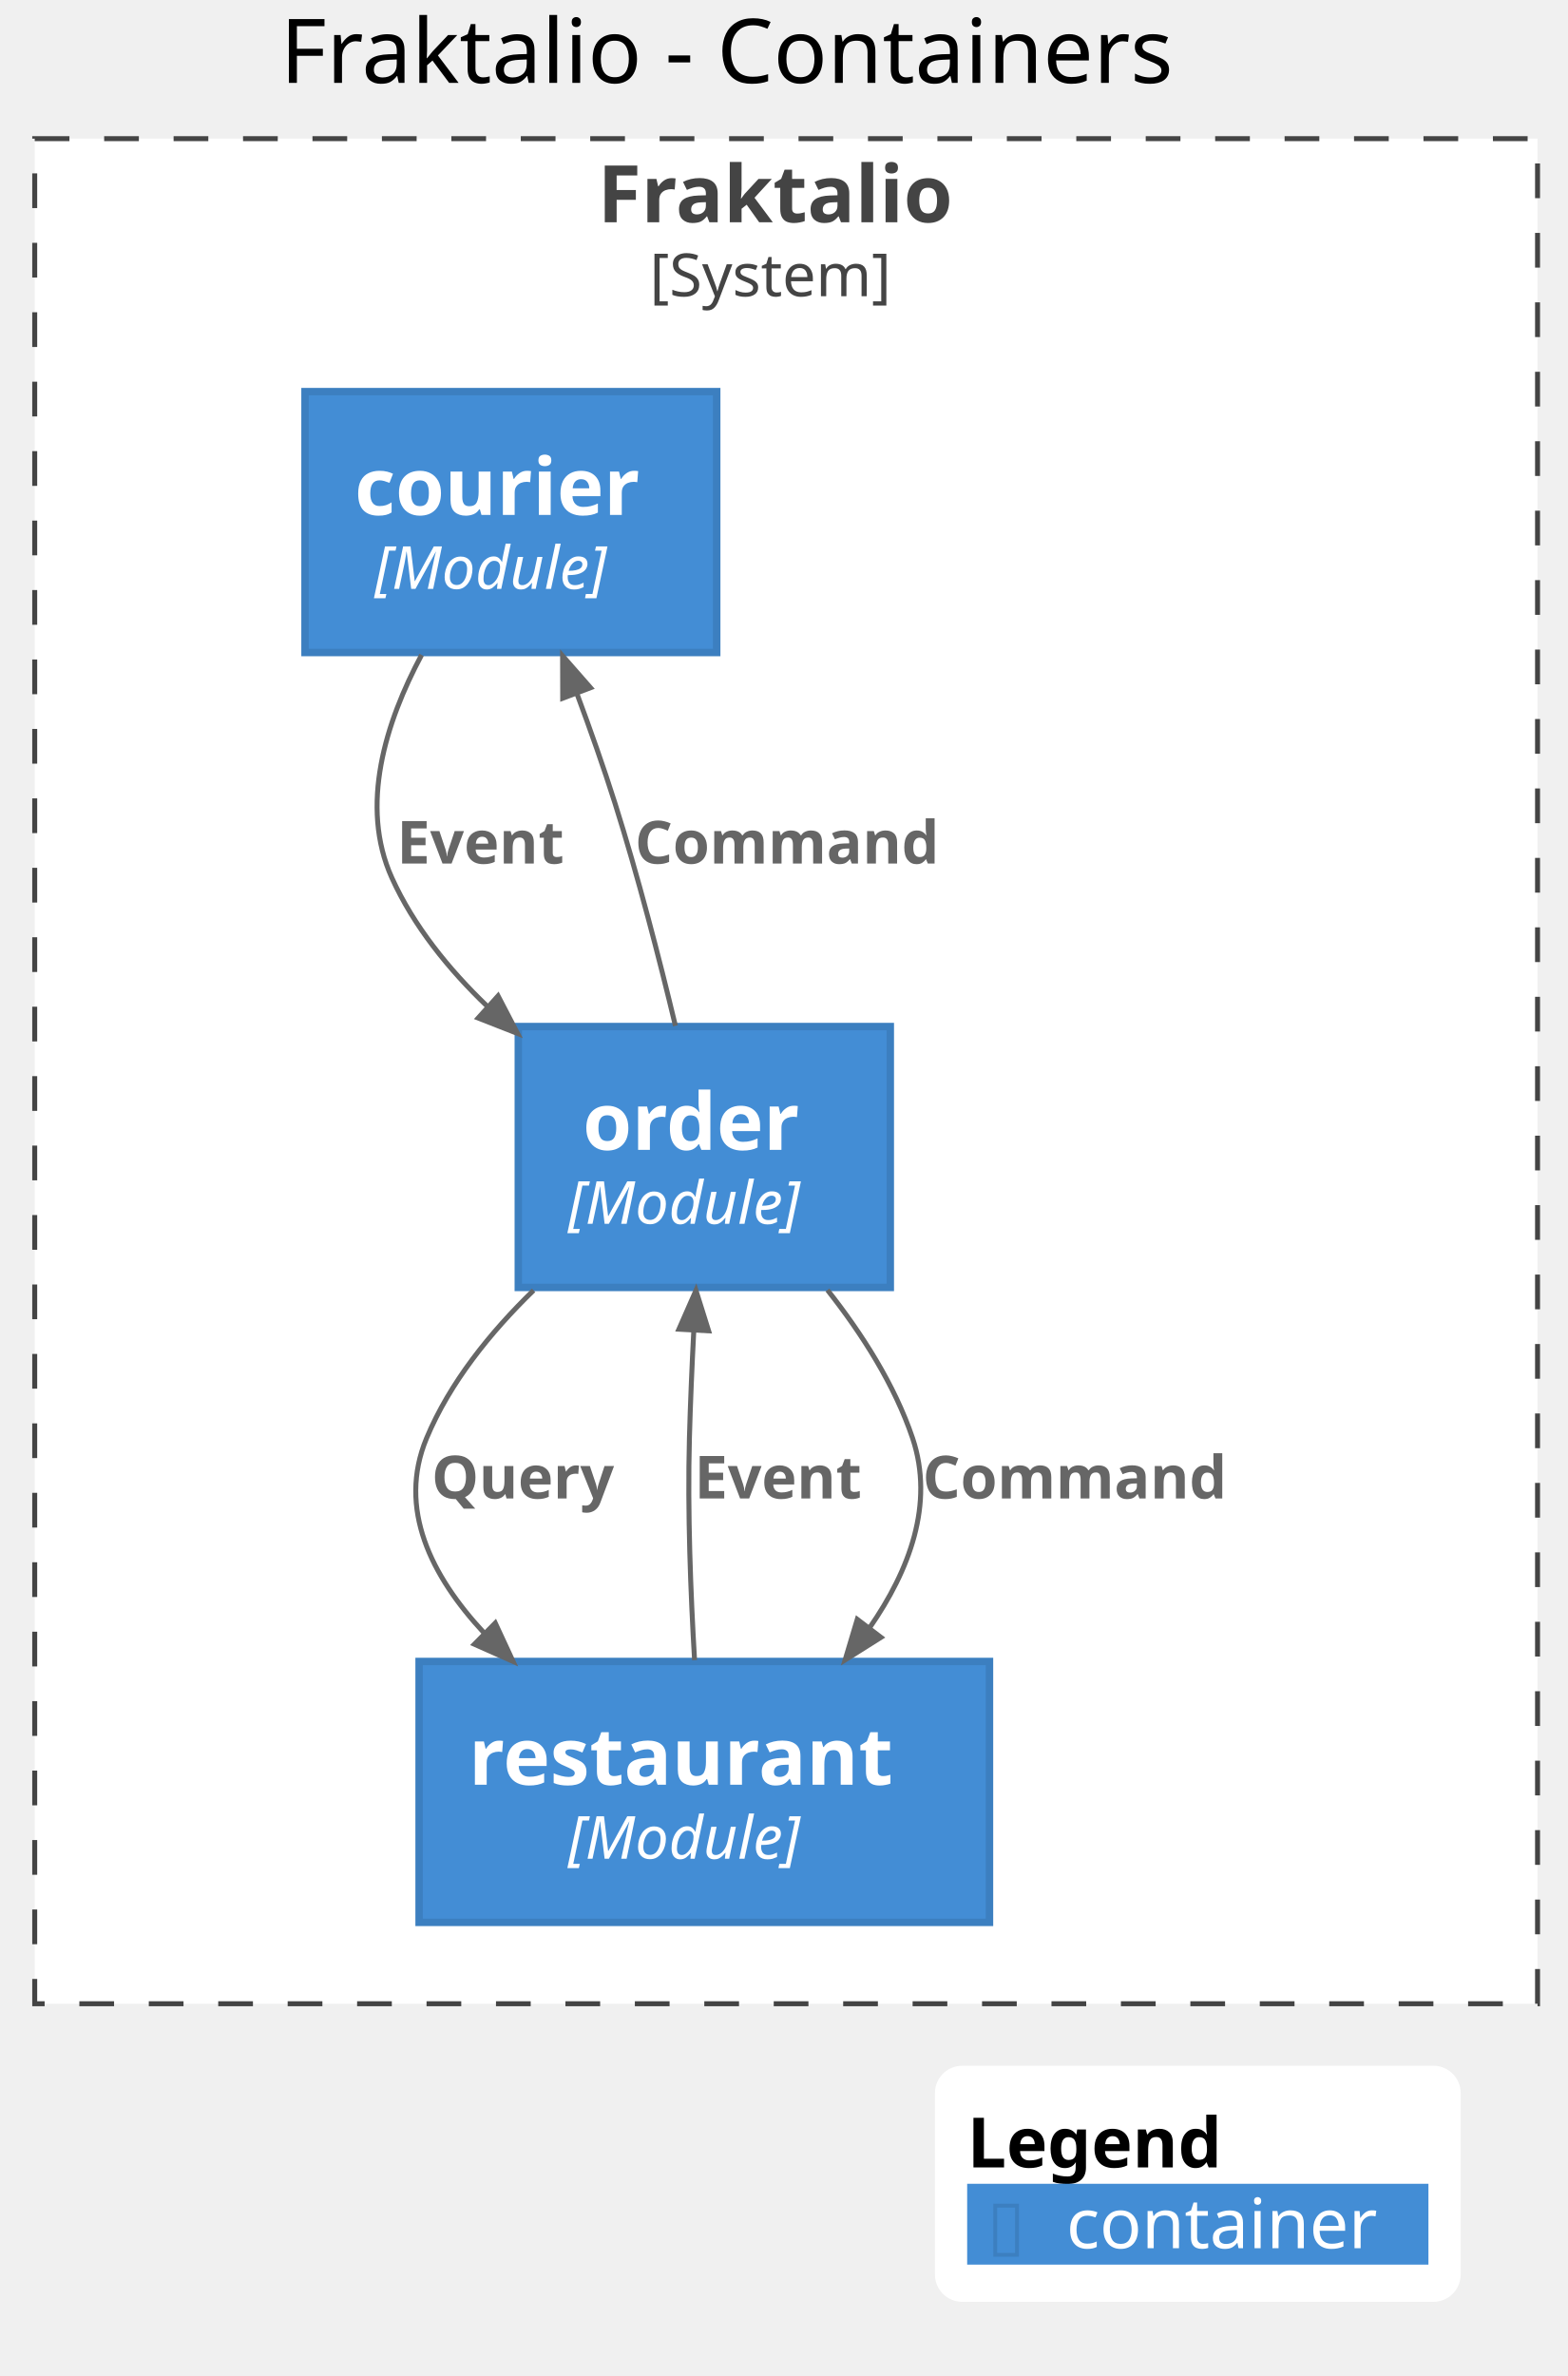
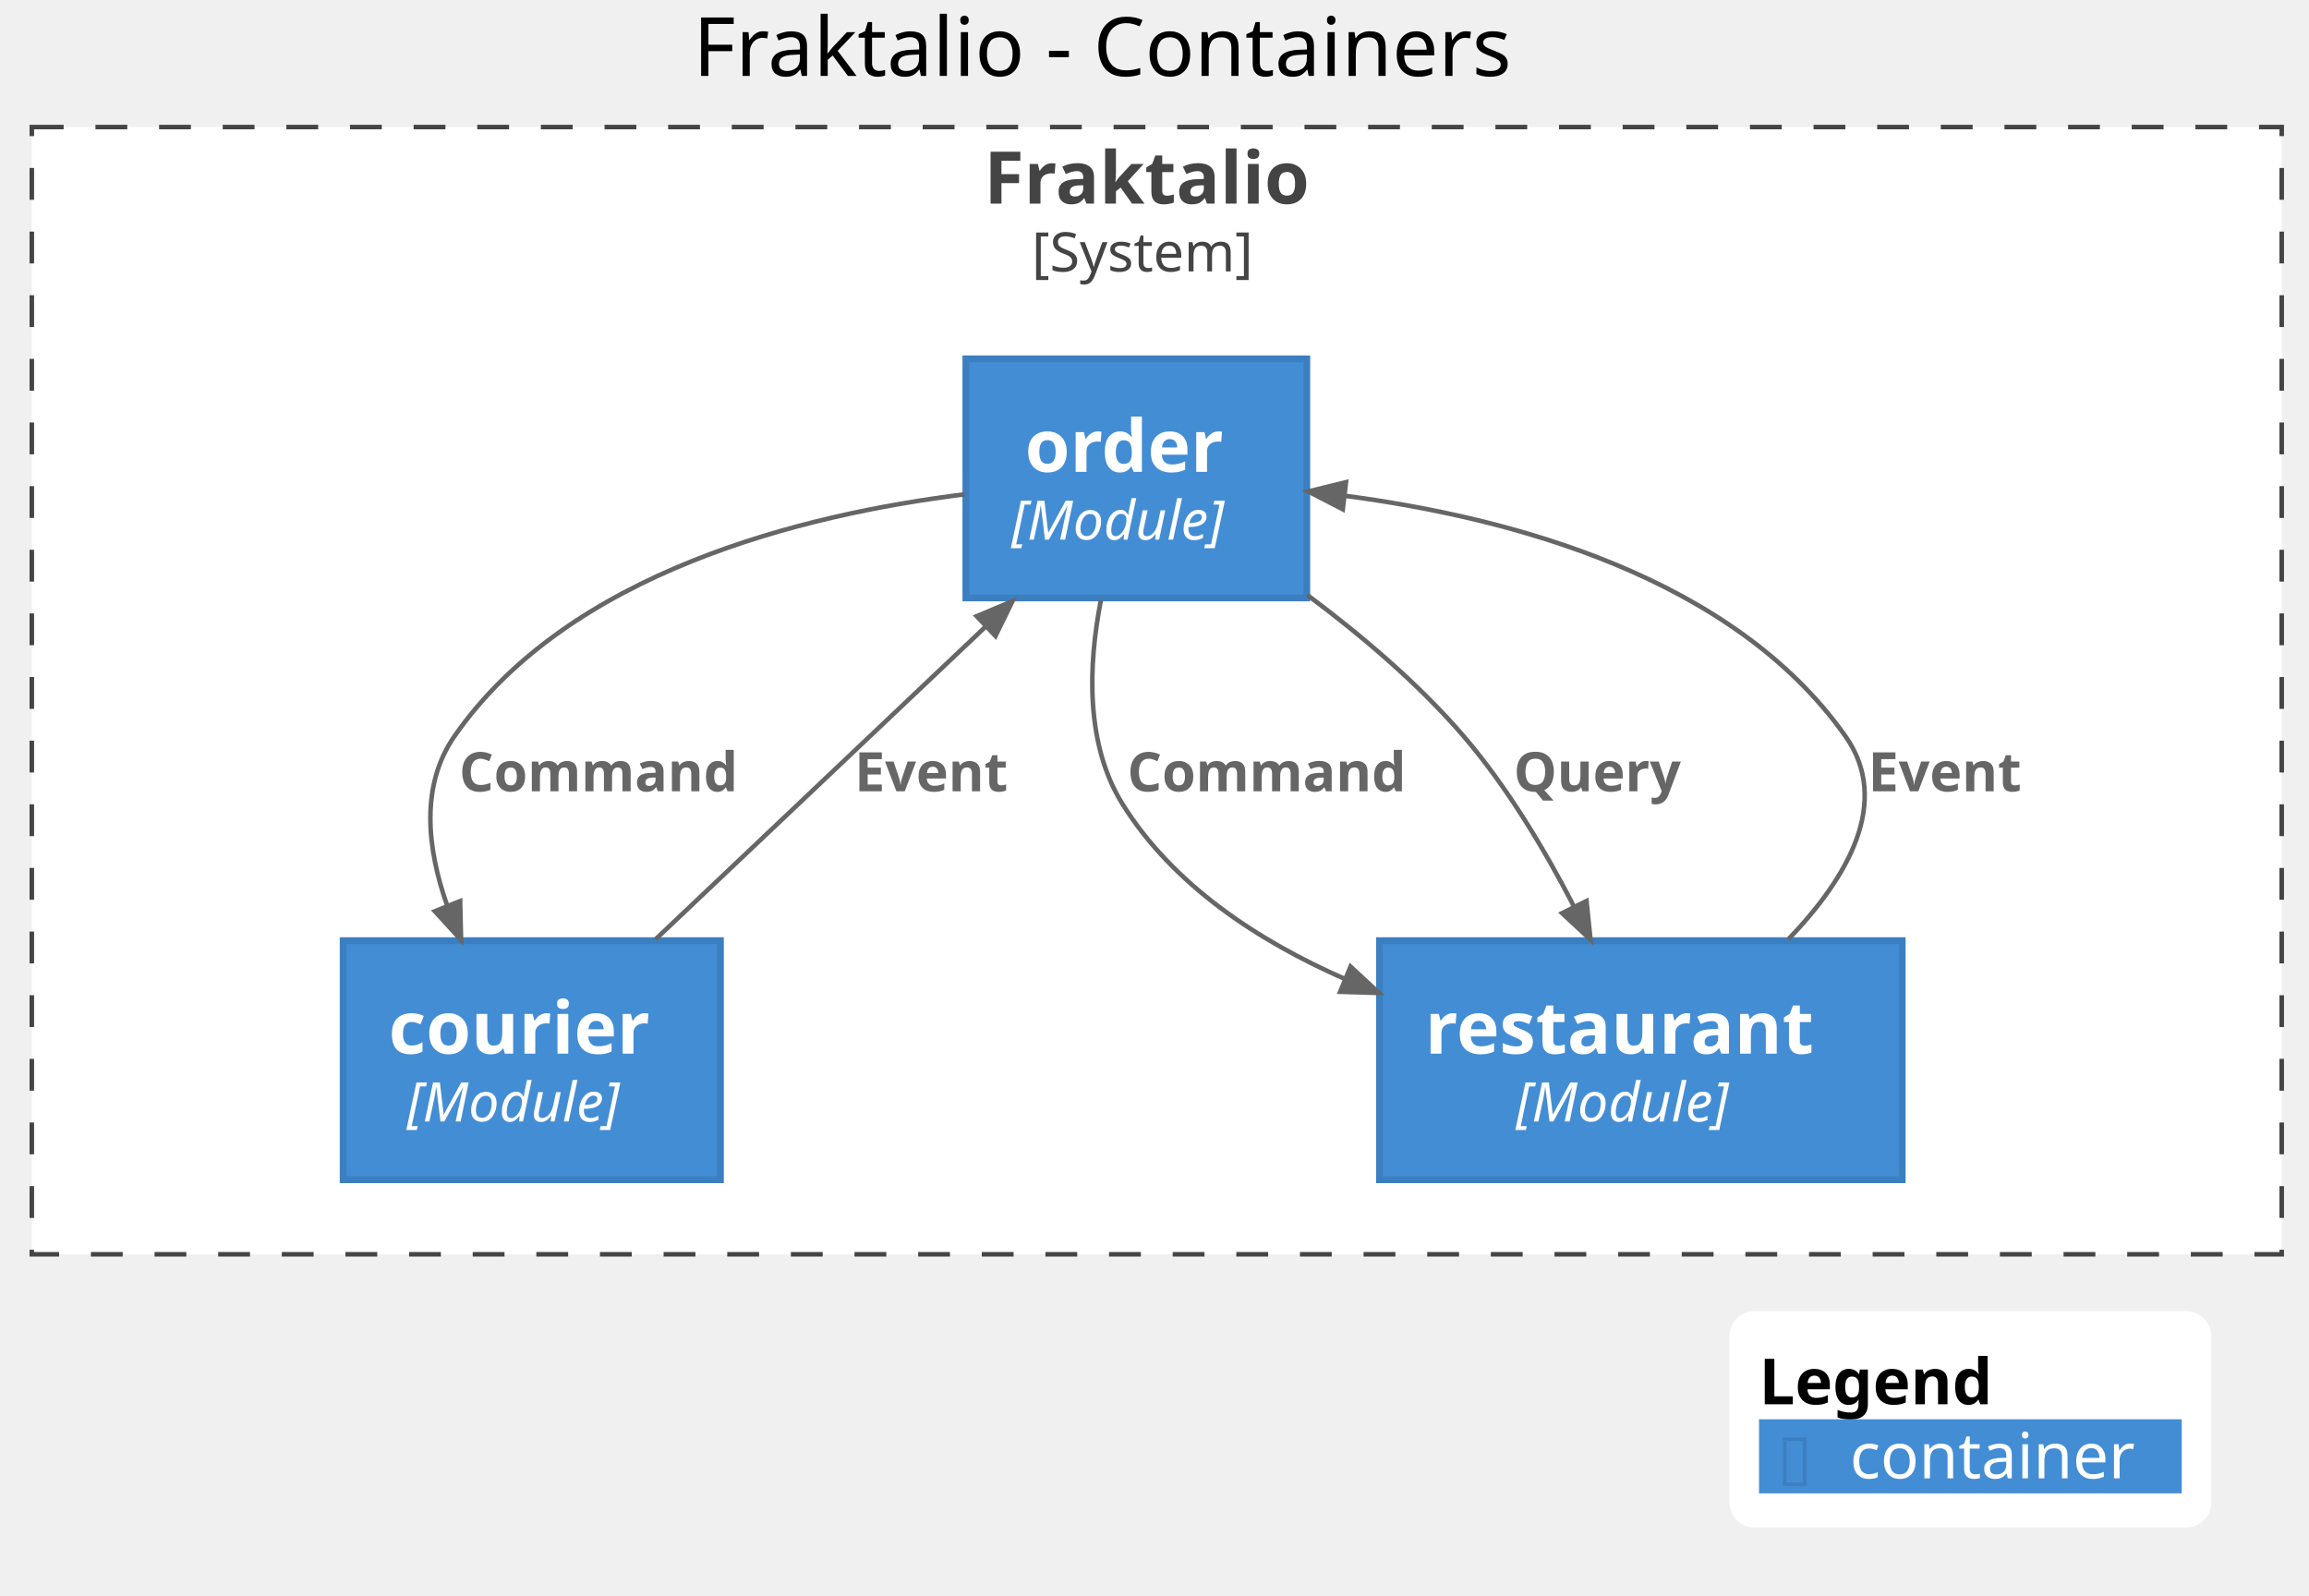
- <svg xmlns="http://www.w3.org/2000/svg" contentScriptType="application/ecmascript" contentStyleType="text/css" height="479px" preserveAspectRatio="none" style="width:316px;height:479px;background:#FFFFFF;" version="1.1" viewBox="0 0 316 479" width="316px" zoomAndPan="magnify">
+ <svg xmlns="http://www.w3.org/2000/svg" contentScriptType="application/ecmascript" contentStyleType="text/css" height="351px" preserveAspectRatio="none" style="width:508px;height:351px;background:#FFFFFF;" version="1.1" viewBox="0 0 508 351" width="508px" zoomAndPan="magnify">
  <defs />
  <g>
-     <text fill="#000000" font-family="sans-serif" font-size="18" lengthAdjust="spacing" textLength="190" x="56.5" y="16.708">Fraktalio - Containers</text>
-     <rect fill="#FFFFFF" height="376" style="stroke:#444444;stroke-width:1.0;stroke-dasharray:7.0,7.0;" width="303" x="7" y="27.953" />
-     <text fill="#444444" font-family="sans-serif" font-size="16" font-weight="bold" lengthAdjust="spacing" textLength="76" x="120.5" y="44.805">Fraktalio</text>
-     <text fill="#444444" font-family="sans-serif" font-size="12" lengthAdjust="spacing" textLength="55" x="131" y="59.717">[System]</text>
-     <rect fill="#438DD5" height="52.594" style="stroke:#3C7FC0;stroke-width:1.5;" width="83" x="61.5" y="78.953" />
-     <text fill="#FFFFFF" font-family="sans-serif" font-size="16" font-weight="bold" lengthAdjust="spacing" textLength="63" x="71.5" y="103.805">courier</text>
-     <text fill="#FFFFFF" font-family="sans-serif" font-size="12" font-style="italic" lengthAdjust="spacing" textLength="55" x="75.5" y="118.717">[Module]</text>
-     <rect fill="#438DD5" height="52.594" style="stroke:#3C7FC0;stroke-width:1.5;" width="115" x="84.5" y="334.953" />
-     <text fill="#FFFFFF" font-family="sans-serif" font-size="16" font-weight="bold" lengthAdjust="spacing" textLength="95" x="94.5" y="359.805">restaurant</text>
-     <text fill="#FFFFFF" font-family="sans-serif" font-size="12" font-style="italic" lengthAdjust="spacing" textLength="55" x="114.5" y="374.717">[Module]</text>
-     <rect fill="#438DD5" height="52.594" style="stroke:#3C7FC0;stroke-width:1.5;" width="75" x="104.5" y="206.953" />
-     <text fill="#FFFFFF" font-family="sans-serif" font-size="16" font-weight="bold" lengthAdjust="spacing" textLength="49" x="117.5" y="231.805">order</text>
-     <text fill="#FFFFFF" font-family="sans-serif" font-size="12" font-style="italic" lengthAdjust="spacing" textLength="55" x="114.5" y="246.717">[Module]</text>
-     <path d="M85,132.033 C77.74,145.623 72.45,162.463 79,176.953 C83.4,186.693 90.45,195.403 98.26,202.883 " fill="none" id="Fraktalio.courier-to-Fraktalio.order" style="stroke:#666666;stroke-width:1.0;" />
-     <polygon fill="#666666" points="104.36,208.353,100.418,200.773,96.406,205.234,104.36,208.353" style="stroke:#666666;stroke-width:1.0;" />
-     <text fill="#666666" font-family="sans-serif" font-size="12" font-weight="bold" lengthAdjust="spacing" textLength="39" x="80" y="174.092">Event</text>
-     <path d="M136.18,206.803 C132.95,193.353 128.64,176.653 124,161.953 C121.72,154.743 119.02,147.093 116.33,139.863 " fill="none" id="Fraktalio.order-to-Fraktalio.courier" style="stroke:#666666;stroke-width:1.0;" />
-     <polygon fill="#666666" points="113.43,132.223,113.451,140.767,119.064,138.646,113.43,132.223" style="stroke:#666666;stroke-width:1.0;" />
-     <text fill="#666666" font-family="sans-serif" font-size="12" font-weight="bold" lengthAdjust="spacing" textLength="69" x="128" y="174.092">Command</text>
-     <path d="M140.04,334.673 C139.25,321.333 138.6,304.773 139,289.953 C139.19,282.953 139.51,275.453 139.88,268.313 " fill="none" id="Fraktalio.restaurant-to-Fraktalio.order" style="stroke:#666666;stroke-width:1.0;" />
-     <polygon fill="#666666" points="140.32,260.143,136.882,267.965,142.872,268.297,140.32,260.143" style="stroke:#666666;stroke-width:1.0;" />
-     <text fill="#666666" font-family="sans-serif" font-size="12" font-weight="bold" lengthAdjust="spacing" textLength="39" x="140" y="302.092">Event</text>
-     <path d="M166.83,260.063 C173.76,268.843 180.38,279.183 184,289.953 C188.43,303.163 183.35,316.573 175.37,328.093 " fill="none" id="Fraktalio.order-to-Fraktalio.restaurant" style="stroke:#666666;stroke-width:1.0;" />
-     <polygon fill="#666666" points="170.39,334.643,177.619,330.089,172.843,326.459,170.39,334.643" style="stroke:#666666;stroke-width:1.0;" />
-     <text fill="#666666" font-family="sans-serif" font-size="12" font-weight="bold" lengthAdjust="spacing" textLength="69" x="186" y="302.092">Command</text>
-     <path d="M107.58,260.133 C98.88,268.573 90.69,278.713 86,289.953 C80.11,304.083 86.92,317.713 97.58,329.173 " fill="none" id="Fraktalio.order-to-Fraktalio.restaurant-1" style="stroke:#666666;stroke-width:1.0;" />
-     <polygon fill="#666666" points="103.45,334.953,99.856,327.202,95.645,331.477,103.45,334.953" style="stroke:#666666;stroke-width:1.0;" />
-     <text fill="#666666" font-family="sans-serif" font-size="12" font-weight="bold" lengthAdjust="spacing" textLength="42" x="87" y="302.092">Query</text>
-     <rect fill="#FFFFFF" height="46.594" rx="5" ry="5" style="stroke:#FFFFFF;stroke-width:1.0;" width="105" x="189" y="416.953" />
-     <rect height="16.297" style="stroke:none;stroke-width:1.0;fill:none;" width="93" x="195" y="423.953" />
-     <text fill="#000000" font-family="sans-serif" font-size="14" font-weight="bold" lengthAdjust="spacing" textLength="59" x="195" y="436.948">Legend</text>
-     <text fill="#FFFFFF" font-family="sans-serif" font-size="14" lengthAdjust="spacing" textLength="0" x="258" y="436.948" />
-     <rect fill="#438DD5" height="16.297" style="stroke:none;stroke-width:1.0;" width="93" x="195" y="440.25" />
-     <text fill="#3C7FC0" font-family="sans-serif" font-size="14" lengthAdjust="spacing" textLength="8" x="199" y="453.245">▯</text>
-     <text fill="#FFFFFF" font-family="sans-serif" font-size="14" lengthAdjust="spacing" textLength="0" x="211" y="453.245" />
-     <text fill="#FFFFFF" font-family="sans-serif" font-size="14" lengthAdjust="spacing" textLength="65" x="215" y="453.245">container</text>
-     <text fill="#FFFFFF" font-family="sans-serif" font-size="14" lengthAdjust="spacing" textLength="0" x="288" y="453.245" />
-     <line style="stroke:#00000000;stroke-width:1.0;" x1="195" x2="288" y1="423.953" y2="423.953" />
-     <line style="stroke:#00000000;stroke-width:1.0;" x1="195" x2="288" y1="440.25" y2="440.25" />
-     <line style="stroke:#00000000;stroke-width:1.0;" x1="195" x2="288" y1="456.547" y2="456.547" />
-     <line style="stroke:#00000000;stroke-width:1.0;" x1="195" x2="195" y1="423.953" y2="456.547" />
-     <line style="stroke:#00000000;stroke-width:1.0;" x1="288" x2="288" y1="423.953" y2="456.547" />
+     <text fill="#000000" font-family="sans-serif" font-size="18" lengthAdjust="spacing" textLength="190" x="152.5" y="16.708">Fraktalio - Containers</text>
+     <rect fill="#FFFFFF" height="248" style="stroke:#444444;stroke-width:1.0;stroke-dasharray:7.0,7.0;" width="495" x="7" y="27.953" />
+     <text fill="#444444" font-family="sans-serif" font-size="16" font-weight="bold" lengthAdjust="spacing" textLength="76" x="216.5" y="44.805">Fraktalio</text>
+     <text fill="#444444" font-family="sans-serif" font-size="12" lengthAdjust="spacing" textLength="55" x="227" y="59.717">[System]</text>
+     <rect fill="#438DD5" height="52.594" style="stroke:#3C7FC0;stroke-width:1.5;" width="75" x="212.5" y="78.953" />
+     <text fill="#FFFFFF" font-family="sans-serif" font-size="16" font-weight="bold" lengthAdjust="spacing" textLength="49" x="225.5" y="103.805">order</text>
+     <text fill="#FFFFFF" font-family="sans-serif" font-size="12" font-style="italic" lengthAdjust="spacing" textLength="55" x="222.5" y="118.717">[Module]</text>
+     <rect fill="#438DD5" height="52.594" style="stroke:#3C7FC0;stroke-width:1.5;" width="83" x="75.5" y="206.953" />
+     <text fill="#FFFFFF" font-family="sans-serif" font-size="16" font-weight="bold" lengthAdjust="spacing" textLength="63" x="85.5" y="231.805">courier</text>
+     <text fill="#FFFFFF" font-family="sans-serif" font-size="12" font-style="italic" lengthAdjust="spacing" textLength="55" x="89.5" y="246.717">[Module]</text>
+     <rect fill="#438DD5" height="52.594" style="stroke:#3C7FC0;stroke-width:1.5;" width="115" x="303.5" y="206.953" />
+     <text fill="#FFFFFF" font-family="sans-serif" font-size="16" font-weight="bold" lengthAdjust="spacing" textLength="95" x="313.5" y="231.805">restaurant</text>
+     <text fill="#FFFFFF" font-family="sans-serif" font-size="12" font-style="italic" lengthAdjust="spacing" textLength="55" x="333.5" y="246.717">[Module]</text>
+     <path d="M393.48,206.623 C406.47,193.113 416.21,176.423 406,161.953 C381.27,126.903 332.37,113.863 295.88,109.073 " fill="none" id="Fraktalio.restaurant-to-Fraktalio.order" style="stroke:#666666;stroke-width:1.0;" />
+     <polygon fill="#666666" points="287.83,108.123,295.421,112.045,296.128,106.087,287.83,108.123" style="stroke:#666666;stroke-width:1.0;" />
+     <text fill="#666666" font-family="sans-serif" font-size="12" font-weight="bold" lengthAdjust="spacing" textLength="39" x="411" y="174.092">Event</text>
+     <path d="M242.2,132.063 C239.42,146.313 238.75,163.763 247,176.953 C258.13,194.743 276.78,206.983 295.81,215.343 " fill="none" id="Fraktalio.order-to-Fraktalio.restaurant" style="stroke:#666666;stroke-width:1.0;" />
+     <polygon fill="#666666" points="303.39,218.463,297.132,212.646,294.85,218.195,303.39,218.463" style="stroke:#666666;stroke-width:1.0;" />
+     <text fill="#666666" font-family="sans-serif" font-size="12" font-weight="bold" lengthAdjust="spacing" textLength="69" x="248" y="174.092">Command</text>
+     <path d="M287.65,130.923 C299.53,139.783 312.13,150.463 322,161.953 C331.6,173.133 339.9,187.043 346.35,199.553 " fill="none" id="Fraktalio.order-to-Fraktalio.restaurant-1" style="stroke:#666666;stroke-width:1.0;" />
+     <polygon fill="#666666" points="349.93,206.723,349.042,198.225,343.674,200.904,349.93,206.723" style="stroke:#666666;stroke-width:1.0;" />
+     <text fill="#666666" font-family="sans-serif" font-size="12" font-weight="bold" lengthAdjust="spacing" textLength="42" x="333" y="174.092">Query</text>
+     <path d="M144.2,206.683 C165.26,186.733 194.52,159.013 216.93,137.783 " fill="none" id="Fraktalio.courier-to-Fraktalio.order" style="stroke:#666666;stroke-width:1.0;" />
+     <polygon fill="#666666" points="222.76,132.253,214.887,135.571,219.01,139.93,222.76,132.253" style="stroke:#666666;stroke-width:1.0;" />
+     <text fill="#666666" font-family="sans-serif" font-size="12" font-weight="bold" lengthAdjust="spacing" textLength="39" x="188" y="174.092">Event</text>
+     <path d="M212.24,108.753 C176.66,113.163 125.15,125.833 100,161.953 C92.43,172.823 93.95,186.653 98.37,199.193 " fill="none" id="Fraktalio.order-to-Fraktalio.courier" style="stroke:#666666;stroke-width:1.0;" />
+     <polygon fill="#666666" points="101.44,206.783,101.234,198.242,95.669,200.483,101.44,206.783" style="stroke:#666666;stroke-width:1.0;" />
+     <text fill="#666666" font-family="sans-serif" font-size="12" font-weight="bold" lengthAdjust="spacing" textLength="69" x="101" y="174.092">Command</text>
+     <rect fill="#FFFFFF" height="46.594" rx="5" ry="5" style="stroke:#FFFFFF;stroke-width:1.0;" width="105" x="381" y="288.953" />
+     <rect height="16.297" style="stroke:none;stroke-width:1.0;fill:none;" width="93" x="387" y="295.953" />
+     <text fill="#000000" font-family="sans-serif" font-size="14" font-weight="bold" lengthAdjust="spacing" textLength="59" x="387" y="308.948">Legend</text>
+     <text fill="#FFFFFF" font-family="sans-serif" font-size="14" lengthAdjust="spacing" textLength="0" x="450" y="308.948" />
+     <rect fill="#438DD5" height="16.297" style="stroke:none;stroke-width:1.0;" width="93" x="387" y="312.25" />
+     <text fill="#3C7FC0" font-family="sans-serif" font-size="14" lengthAdjust="spacing" textLength="8" x="391" y="325.245">▯</text>
+     <text fill="#FFFFFF" font-family="sans-serif" font-size="14" lengthAdjust="spacing" textLength="0" x="403" y="325.245" />
+     <text fill="#FFFFFF" font-family="sans-serif" font-size="14" lengthAdjust="spacing" textLength="65" x="407" y="325.245">container</text>
+     <text fill="#FFFFFF" font-family="sans-serif" font-size="14" lengthAdjust="spacing" textLength="0" x="480" y="325.245" />
+     <line style="stroke:#00000000;stroke-width:1.0;" x1="387" x2="480" y1="295.953" y2="295.953" />
+     <line style="stroke:#00000000;stroke-width:1.0;" x1="387" x2="480" y1="312.25" y2="312.25" />
+     <line style="stroke:#00000000;stroke-width:1.0;" x1="387" x2="480" y1="328.547" y2="328.547" />
+     <line style="stroke:#00000000;stroke-width:1.0;" x1="387" x2="387" y1="295.953" y2="328.547" />
+     <line style="stroke:#00000000;stroke-width:1.0;" x1="480" x2="480" y1="295.953" y2="328.547" />
  </g>
</svg>
